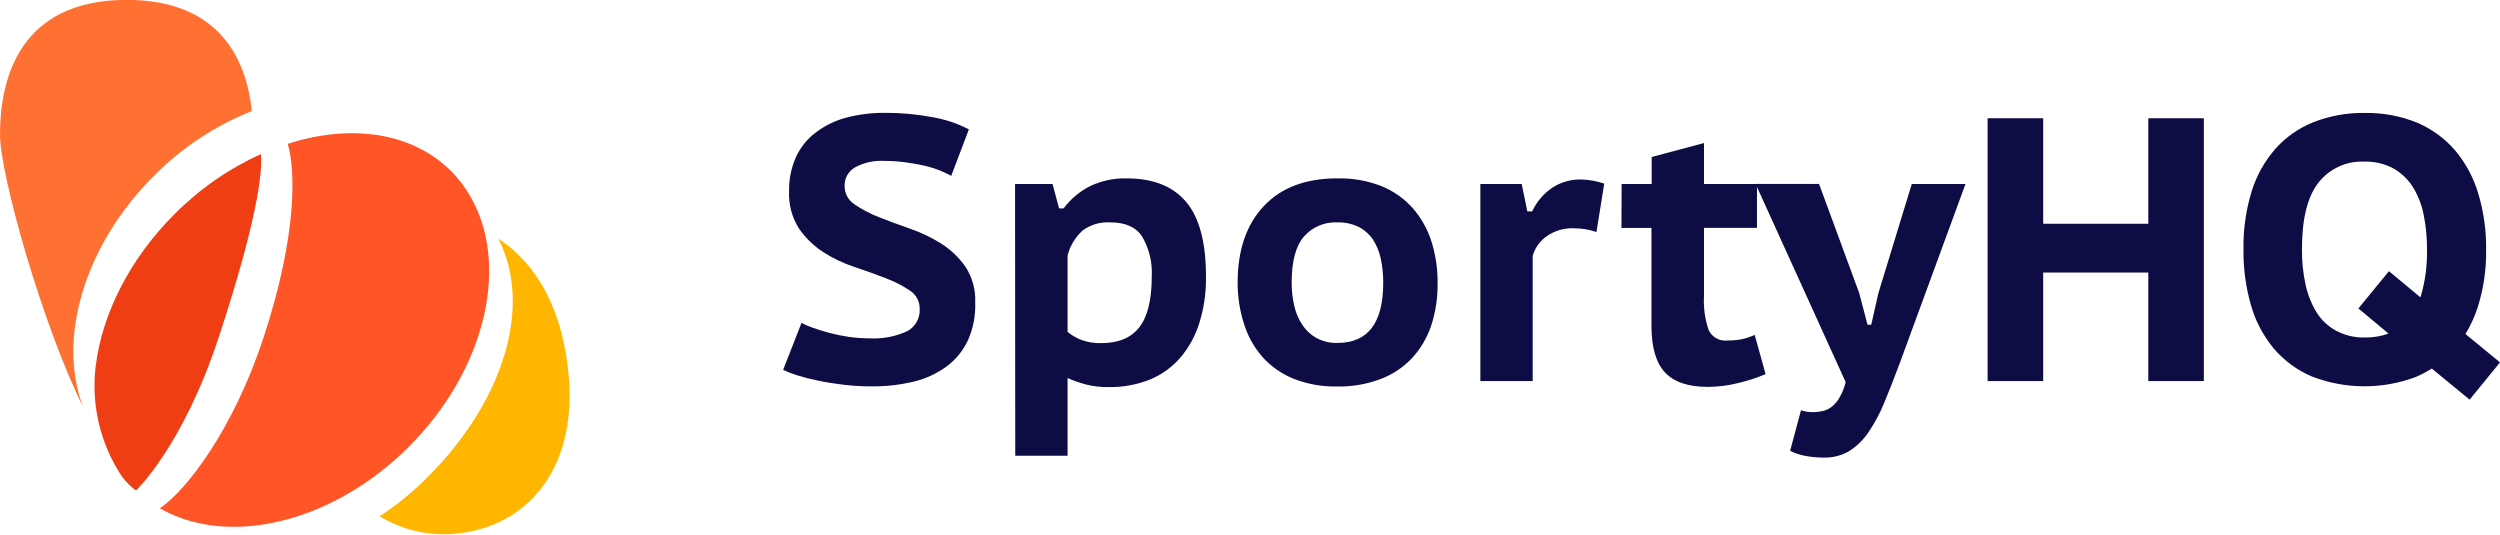
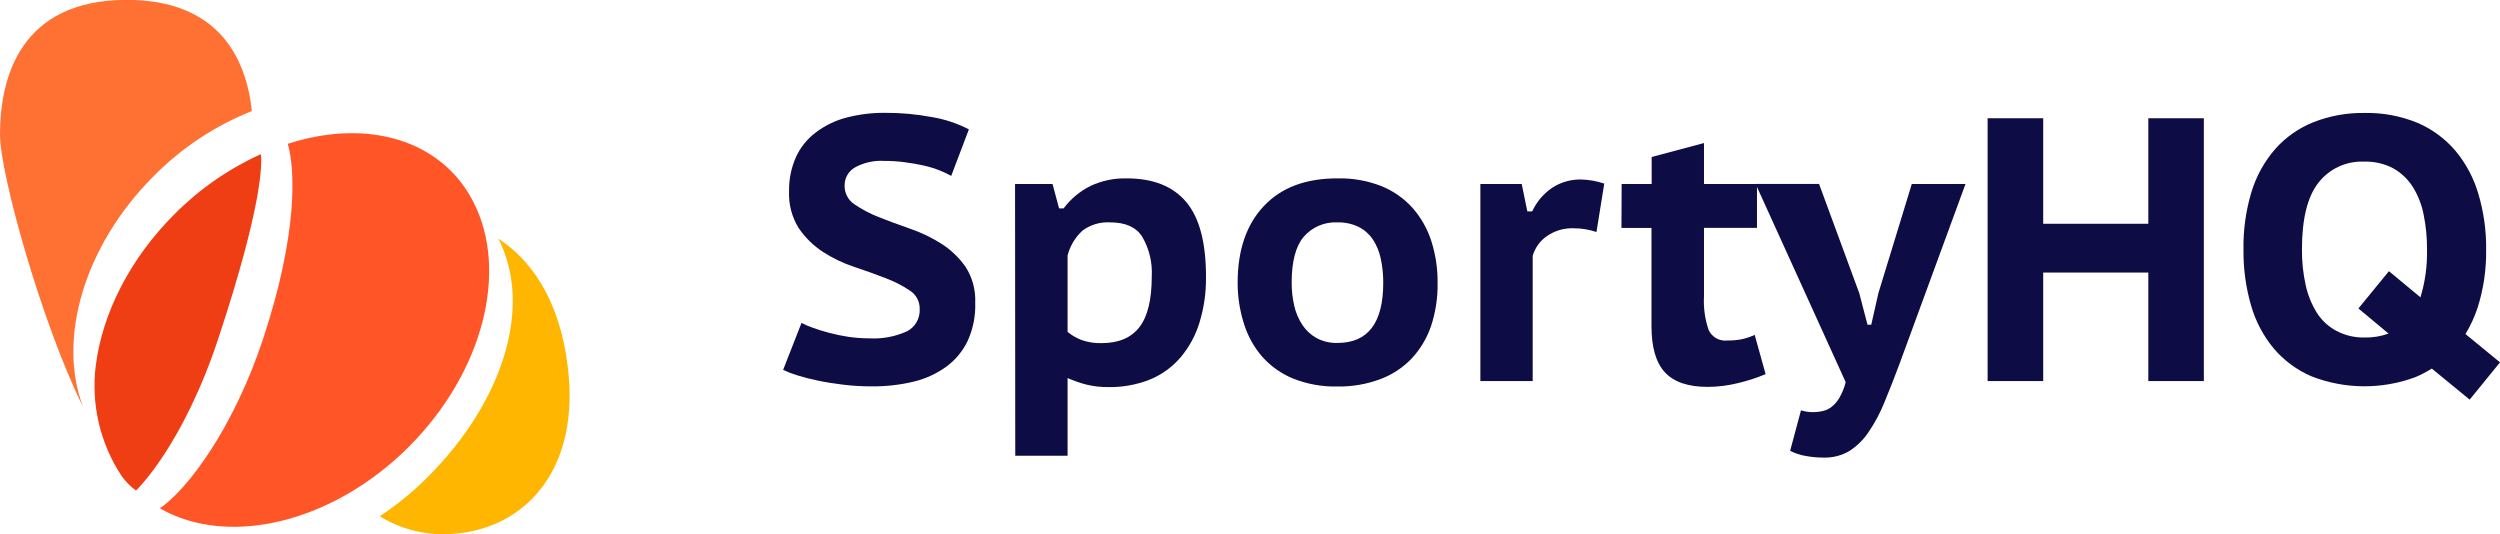
- <svg xmlns="http://www.w3.org/2000/svg" viewBox="0 0 382.22 81.66">
+ <svg xmlns="http://www.w3.org/2000/svg">
  <g id="Layer_2" data-name="Layer 2">
    <g id="Layer_1-2" data-name="Layer 1">
      <path d="M23.51,26.91a43.91,43.91,0,0,1,15-9.93c-.86-8-5-17-19.15-17C3,0,0,12,0,20.57c0,6.15,6.51,29.17,12.68,41.59C8.78,51.87,12.77,37.65,23.51,26.91Z" style="fill:#FF7133" />
      <path d="M33.42,51.63c6.73-20.39,6.65-26.6,6.46-28.06a44.44,44.44,0,0,0-13.23,9.2c-6.9,6.9-11,15.25-12,23.06a25,25,0,0,0,3.94,16.94A10.11,10.11,0,0,0,20.79,75S27.92,68.29,33.42,51.63Z" style="fill:#EF3D14" />
      <path d="M76.19,36.49c5.34,10.38.69,25-10.8,36.44a45.79,45.79,0,0,1-7.34,6,0,0,0,0,0,0,0A18.61,18.61,0,0,0,69.6,81.59c10.64-.91,18.59-9.51,17.36-24C86.12,47.81,82.38,40.52,76.19,36.49Z" style="fill:#FFB600" />
      <path d="M72.39,30.92A18.84,18.84,0,0,0,69,26.19c-6.05-6.05-15.51-7.27-25-4.2,1.13,3.92,1.56,13.66-3.76,29.78-4.53,13.71-11.6,23.1-15.8,25.94,8.33,4.8,20.26,3.4,30.75-3.45a45.63,45.63,0,0,0,7.36-6C74,56.77,77.74,41.3,72.39,30.92Z" style="fill:#FF5527" />
      <path d="M140.61,47.24a3.25,3.25,0,0,0-1.49-2.81,18.26,18.26,0,0,0-3.71-1.9q-2.21-.86-4.79-1.72a20.93,20.93,0,0,1-4.79-2.29,13.15,13.15,0,0,1-3.7-3.62,9.82,9.82,0,0,1-1.49-5.68A12.21,12.21,0,0,1,121.7,24a9.76,9.76,0,0,1,3-3.73A13.21,13.21,0,0,1,129.33,18a22.61,22.61,0,0,1,6-.75,38,38,0,0,1,7.2.66,19,19,0,0,1,5.6,1.87l-2.7,7.11a15.51,15.51,0,0,0-1.75-.83,16.87,16.87,0,0,0-2.44-.75c-.92-.2-1.9-.38-2.93-.51a23.37,23.37,0,0,0-3.15-.2,8.26,8.26,0,0,0-4.45,1,3.13,3.13,0,0,0-1.58,2.79,3.34,3.34,0,0,0,1.49,2.84,18.93,18.93,0,0,0,3.7,1.95c1.48.59,3.07,1.18,4.8,1.78a23,23,0,0,1,4.79,2.29,13.24,13.24,0,0,1,3.7,3.53,9.33,9.33,0,0,1,1.49,5.45A13.15,13.15,0,0,1,148,52a10.52,10.52,0,0,1-3.24,4,14.1,14.1,0,0,1-5,2.33,26.4,26.4,0,0,1-6.43.74,34.94,34.94,0,0,1-4.45-.26q-2.09-.25-3.87-.63a31.36,31.36,0,0,1-3.13-.8,15.77,15.77,0,0,1-2.15-.83l2.81-7.18a13.35,13.35,0,0,0,1.75.75c.75.27,1.58.53,2.5.77a26.43,26.43,0,0,0,2.95.61,22.71,22.71,0,0,0,3.19.23,12.32,12.32,0,0,0,5.77-1.09A3.62,3.62,0,0,0,140.61,47.24Z" style="fill:#0d0c44" />
      <path d="M155.19,28.13h5.73l1,3.73h.69a11.6,11.6,0,0,1,4.13-3.44,12.38,12.38,0,0,1,5.51-1.15q6.09,0,9.13,3.64t3,11.57a22.53,22.53,0,0,1-1,6.85,15.08,15.08,0,0,1-2.87,5.29A12.41,12.41,0,0,1,175.88,58a16.42,16.42,0,0,1-6.4,1.18,13.48,13.48,0,0,1-3.39-.38,19.21,19.21,0,0,1-2.87-1V69.68h-8ZM169.76,34a6.44,6.44,0,0,0-4.24,1.24,7.79,7.79,0,0,0-2.3,3.81V50.74A7.52,7.52,0,0,0,165.4,52a8.53,8.53,0,0,0,3,.46c2.6,0,4.54-.81,5.8-2.44s1.89-4.21,1.89-7.77a10.85,10.85,0,0,0-1.46-6.06C173.69,34.72,172.06,34,169.76,34Z" style="fill:#0d0c44" />
      <path d="M189.22,43.22q0-7.45,4-11.71t11.3-4.24a17.34,17.34,0,0,1,6.72,1.2A12.88,12.88,0,0,1,216,31.83a14.32,14.32,0,0,1,2.84,5.05,20.36,20.36,0,0,1,.95,6.34,20,20,0,0,1-1,6.63,13.84,13.84,0,0,1-3,5A12.81,12.81,0,0,1,210.94,58a17.86,17.86,0,0,1-6.46,1.09,17.27,17.27,0,0,1-6.77-1.21A12.86,12.86,0,0,1,193,54.56a14,14,0,0,1-2.81-5.05A20.48,20.48,0,0,1,189.22,43.22Zm8.26,0a15.59,15.59,0,0,0,.4,3.56,8.77,8.77,0,0,0,1.24,2.9,6.29,6.29,0,0,0,2.15,2,6.4,6.4,0,0,0,3.21.75q7,0,7-9.19a17.1,17.1,0,0,0-.38-3.7,8.6,8.6,0,0,0-1.2-2.93,5.85,5.85,0,0,0-2.18-1.92,7.06,7.06,0,0,0-3.25-.69,6.39,6.39,0,0,0-5.13,2.18Q197.48,38.35,197.48,43.22Z" style="fill:#0d0c44" />
      <path d="M244.08,35.47a10.83,10.83,0,0,0-3.44-.57,6.79,6.79,0,0,0-4.16,1.21,5.53,5.53,0,0,0-2.15,3V58.26h-8V28.13h6.32l.86,4.19h.74a8.87,8.87,0,0,1,3.07-3.62,7.84,7.84,0,0,1,4.39-1.26,12.06,12.06,0,0,1,3.56.63Z" style="fill:#0d0c44" />
      <path d="M247.93,28.13h4.59V24l8-2.13v6.26h8.1v6.71h-8.1V45.29a13.49,13.49,0,0,0,.72,5.19,2.8,2.8,0,0,0,2.84,1.58,10.93,10.93,0,0,0,2.24-.2,9.76,9.76,0,0,0,1.95-.66l1.67,6a26.16,26.16,0,0,1-4.22,1.37,19.36,19.36,0,0,1-4.62.58q-4.49,0-6.54-2.21c-1.38-1.47-2.07-3.84-2.07-7.09v-15h-4.59Z" style="fill:#0d0c44" />
      <path d="M284.26,44.83l1.26,4.82h.57l1.09-4.82,5.11-16.7h8.21l-10,27.26c-.84,2.26-1.63,4.28-2.38,6.08a23.87,23.87,0,0,1-2.44,4.59,10,10,0,0,1-2.95,2.9,7.28,7.28,0,0,1-3.88,1,15.3,15.3,0,0,1-2.84-.26,8,8,0,0,1-2.32-.78l1.66-6.19a5.66,5.66,0,0,0,1.78.28,6.58,6.58,0,0,0,1.55-.17,3.39,3.39,0,0,0,1.38-.66,4.83,4.83,0,0,0,1.17-1.38,8.9,8.9,0,0,0,.95-2.38l-13.77-30.3h9.7Z" style="fill:#0d0c44" />
      <path d="M328.45,41.67H312.38V58.26h-8.5V18.08h8.5V34.21h16.07V18.08h8.49V58.26h-8.49Z" style="fill:#0d0c44" />
      <path d="M382.22,55.4l-5.28-4.33A19.92,19.92,0,0,0,378.81,47a28.1,28.1,0,0,0,1.29-8.84,28.7,28.7,0,0,0-1.18-8.49,18.29,18.29,0,0,0-3.5-6.6,15.76,15.76,0,0,0-5.79-4.28,20.21,20.21,0,0,0-8.12-1.52,20.48,20.48,0,0,0-7.81,1.41,15.47,15.47,0,0,0-5.82,4.07,18,18,0,0,0-3.65,6.57A28.77,28.77,0,0,0,343,38.17a29.52,29.52,0,0,0,1.15,8.5,18.1,18.1,0,0,0,3.47,6.6,15.73,15.73,0,0,0,5.79,4.27,22.3,22.3,0,0,0,15.87.12,17,17,0,0,0,2.51-1.31l5.79,4.75Zm-20.71-3.8a8.87,8.87,0,0,1-4.28-1,8,8,0,0,1-3-2.76,13.33,13.33,0,0,1-1.72-4.25,24.19,24.19,0,0,1-.57-5.45q0-7,2.52-10.21a8.41,8.41,0,0,1,7-3.22,8.93,8.93,0,0,1,4.39,1,8.34,8.34,0,0,1,3,2.81,12.4,12.4,0,0,1,1.69,4.27,25.73,25.73,0,0,1,.52,5.34,23.64,23.64,0,0,1-1,7.33l-4.82-4-4.67,5.7L365.18,51A10.13,10.13,0,0,1,361.51,51.6Z" style="fill:#0d0c44" />
    </g>
  </g>
</svg>
